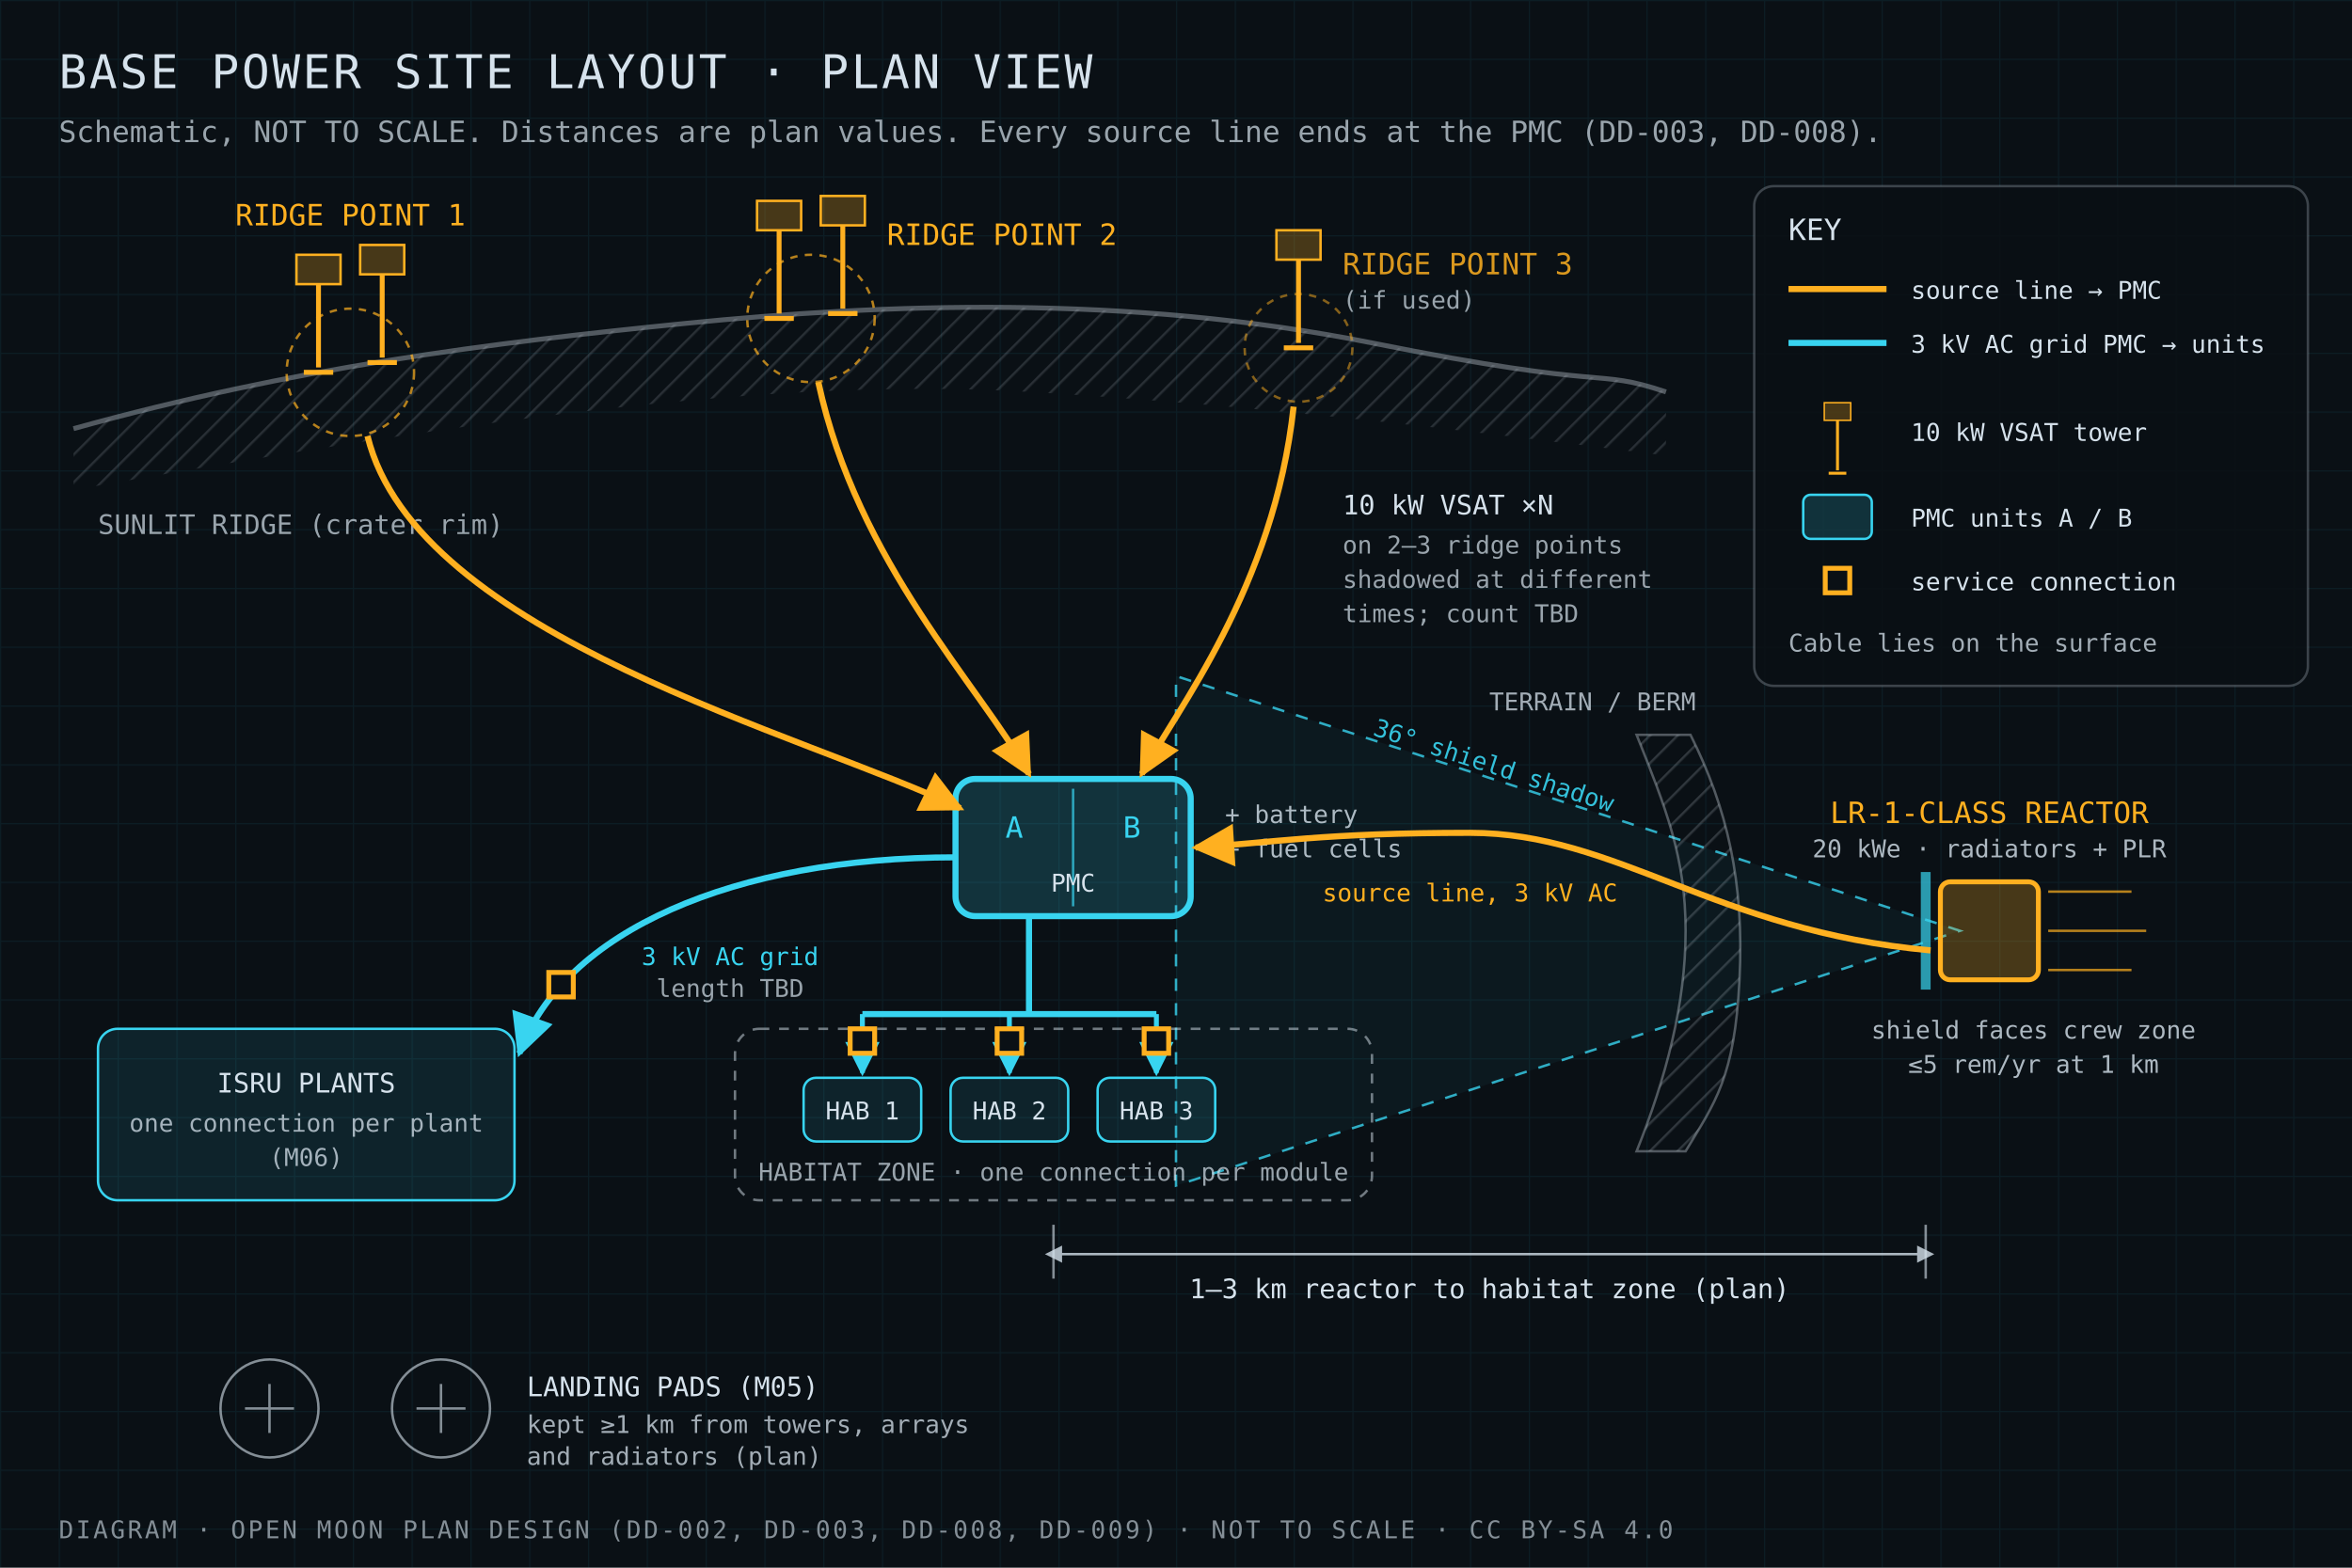
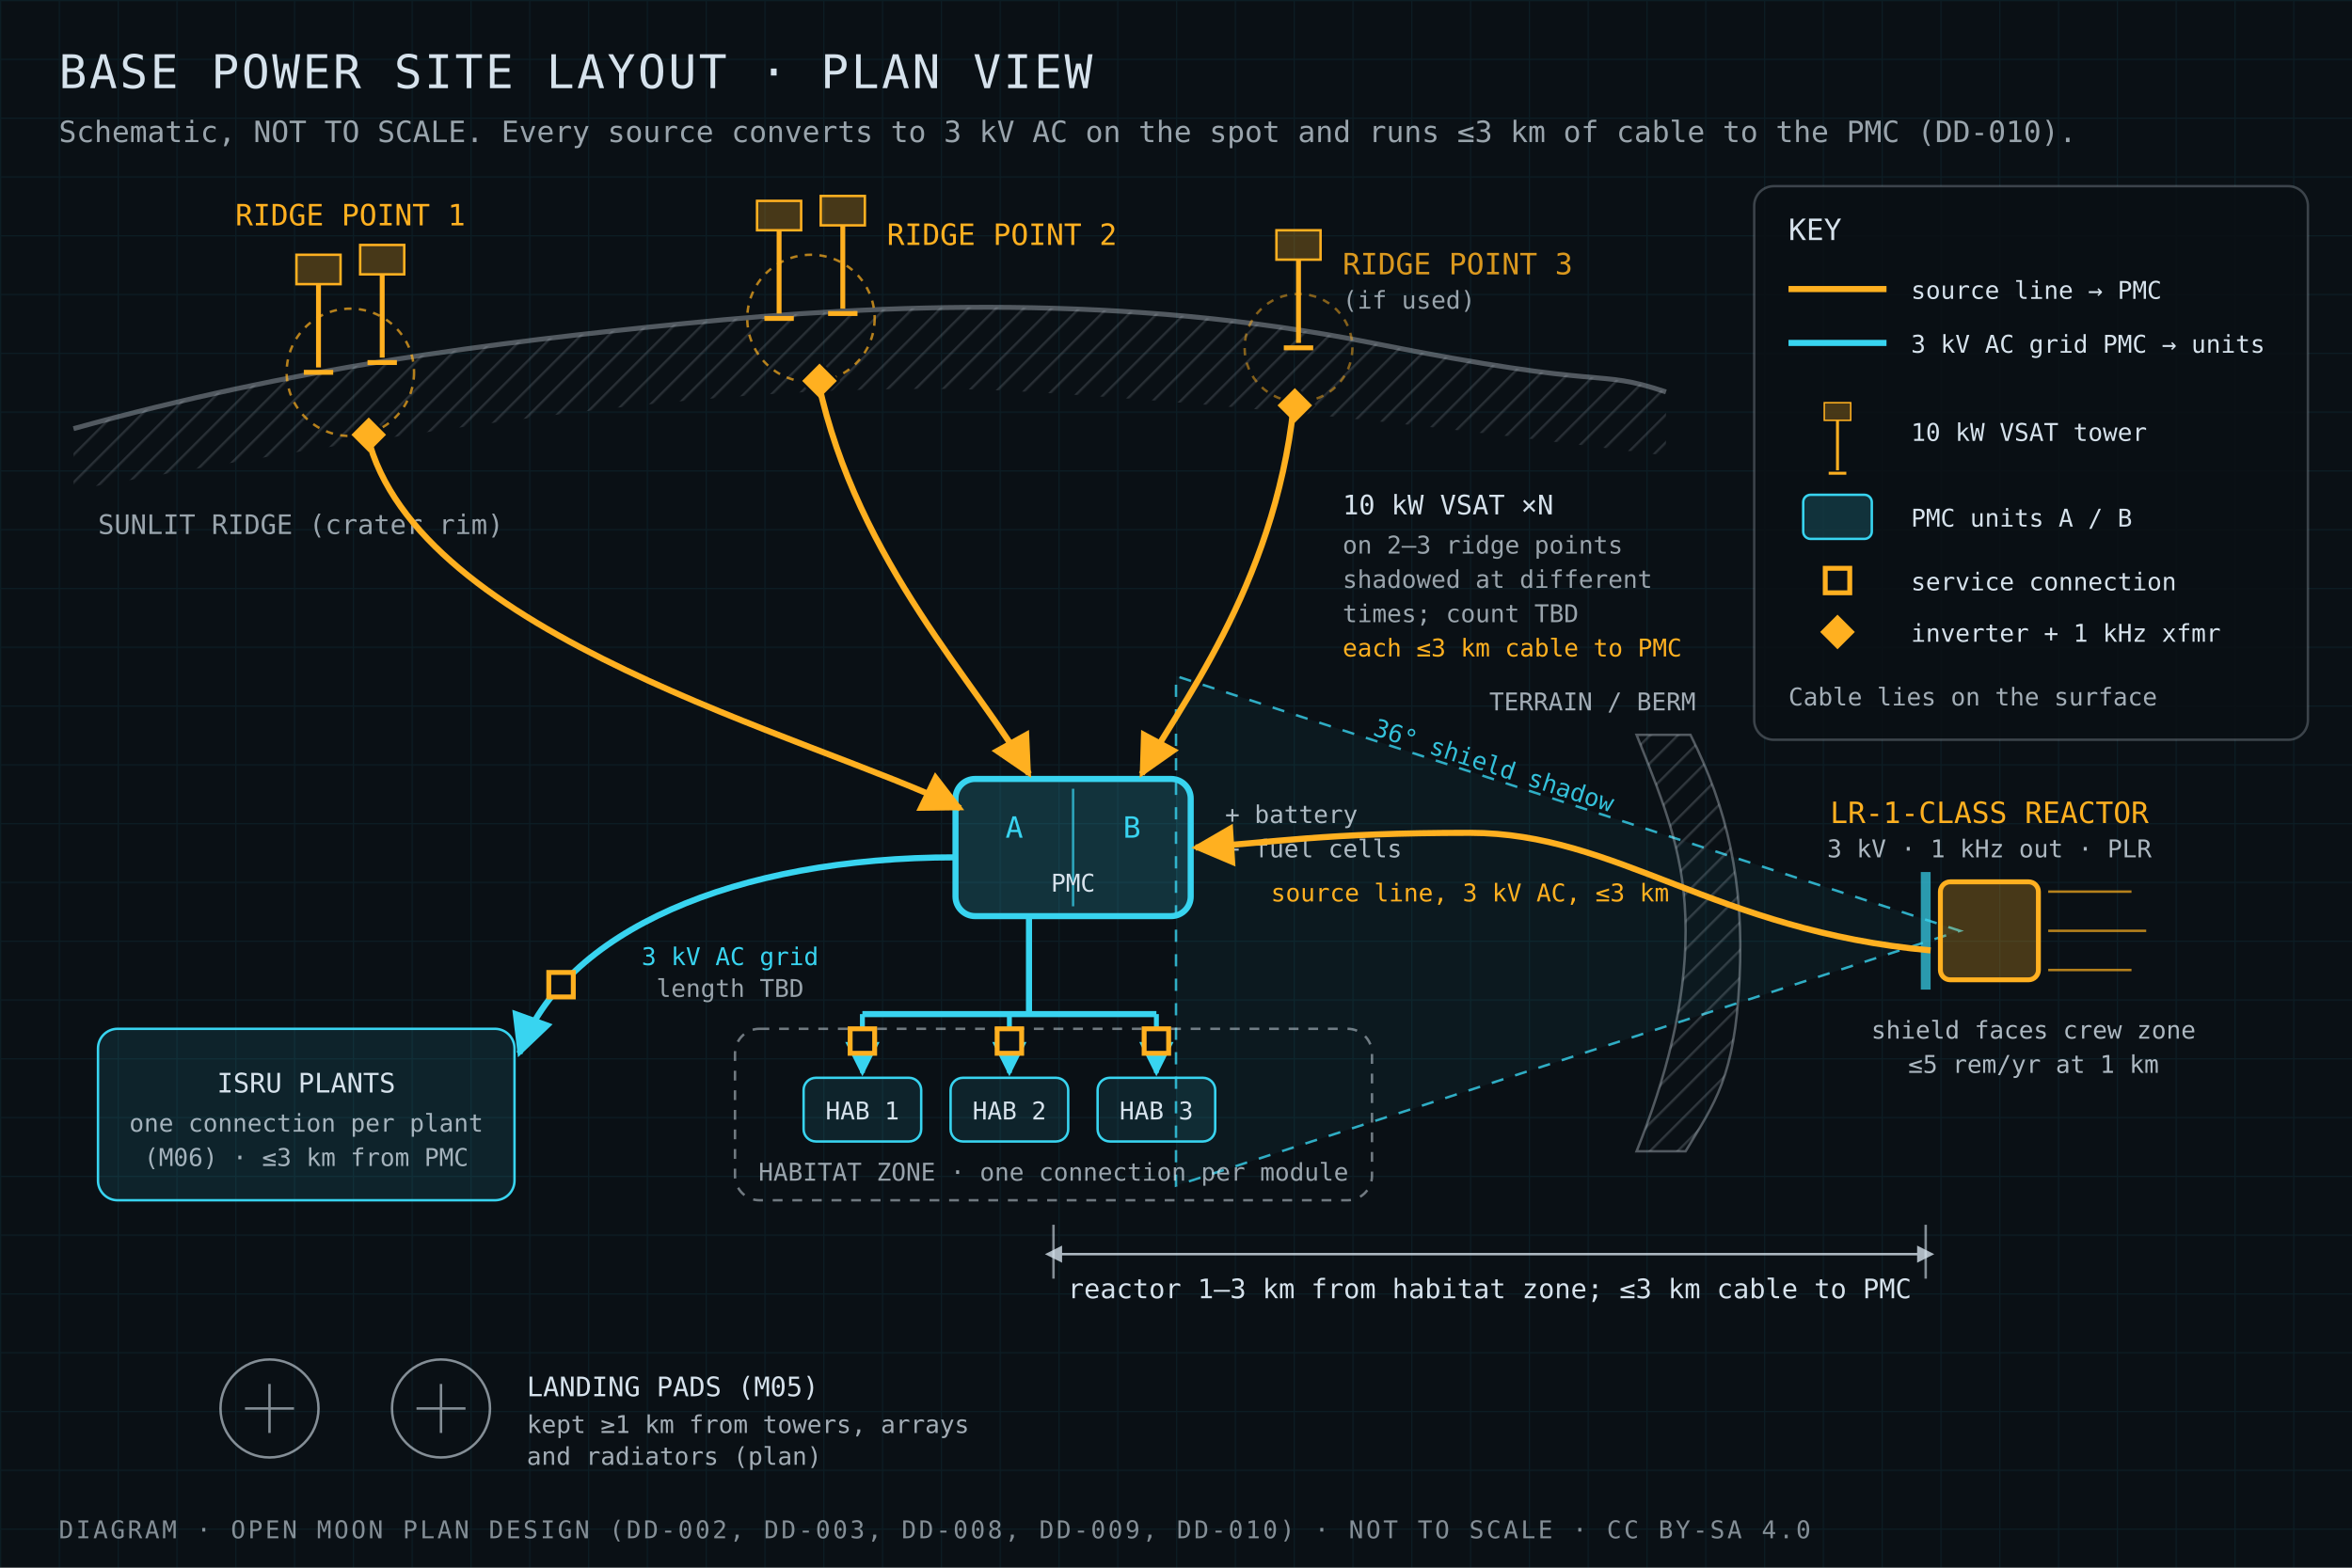
<svg xmlns="http://www.w3.org/2000/svg" viewBox="0 0 960 640" width="960" height="640" font-family="Share Tech Mono, monospace" role="img" aria-labelledby="t d">
  <defs>
    <pattern id="g" width="24" height="24" patternUnits="userSpaceOnUse">
      <path d="M24 0H0V24" fill="none" stroke="rgba(56,212,240,.07)" />
    </pattern>
    <pattern id="hill" width="8" height="8" patternUnits="userSpaceOnUse" patternTransform="rotate(45)">
      <path d="M0 0V8" stroke="rgba(214,226,236,.18)" stroke-width="2" />
    </pattern>
    <marker id="ah" viewBox="0 0 10 10" refX="9" refY="5" markerWidth="7" markerHeight="7" orient="auto">
      <path d="M0 0L10 5L0 10z" fill="#ffb020" />
    </marker>
    <marker id="ac" viewBox="0 0 10 10" refX="9" refY="5" markerWidth="7" markerHeight="7" orient="auto">
      <path d="M0 0L10 5L0 10z" fill="#38d4f0" />
    </marker>
    <marker id="dw" viewBox="0 0 10 10" refX="5" refY="5" markerWidth="7" markerHeight="7" orient="auto-start-reverse">
      <path d="M0 0L10 5L0 10z" fill="#d6e2ec" />
    </marker>
    <g id="tower">
      <path d="M0 0V-34" stroke="#ffb020" stroke-width="2" />
      <rect x="-9" y="-46" width="18" height="12" fill="rgba(255,176,32,.25)" stroke="#ffb020" />
      <path d="M-6 2H6" stroke="#ffb020" stroke-width="2" />
    </g>
  </defs>
  <rect width="960" height="640" fill="#0a1015" />
  <rect width="960" height="640" fill="url(#g)" />
  <text x="24" y="36" fill="#d6e2ec" font-size="19" letter-spacing="1">BASE POWER SITE LAYOUT · PLAN VIEW</text>
-   <text x="24" y="58" fill="#d6e2ec" font-size="12" opacity=".7">Schematic, NOT TO SCALE. Distances are plan values. Every source line ends at the PMC (DD-003, DD-008).</text>
+   <text x="24" y="58" fill="#d6e2ec" font-size="12" opacity=".7">Schematic, NOT TO SCALE. Every source converts to 3 kV AC on the spot and runs ≤3 km of cable to the PMC (DD-010).</text>
  <path d="M30 175C120 150 200 140 280 132S460 120 560 140 650 150 680 160" fill="none" stroke="#d6e2ec" stroke-width="2" opacity=".35" />
  <path d="M30 175C120 150 200 140 280 132S460 120 560 140 650 150 680 160L680 186C600 176 520 166 420 160S200 170 30 200Z" fill="url(#hill)" opacity=".8" />
  <text x="40" y="218" fill="#d6e2ec" font-size="11" opacity=".7">SUNLIT RIDGE (crater rim)</text>
  <g>
    <use href="#tower" x="130" y="150" />
    <use href="#tower" x="156" y="146" />
    <circle cx="143" cy="152" r="26" fill="none" stroke="#ffb020" stroke-dasharray="3 3" opacity=".7" />
    <text x="143" y="92" fill="#ffb020" font-size="12" text-anchor="middle">RIDGE POINT 1</text>
    <use href="#tower" x="318" y="128" />
    <use href="#tower" x="344" y="126" />
    <circle cx="331" cy="130" r="26" fill="none" stroke="#ffb020" stroke-dasharray="3 3" opacity=".7" />
    <text x="362" y="100" fill="#ffb020" font-size="12">RIDGE POINT 2</text>
    <use href="#tower" x="530" y="140" />
    <circle cx="530" cy="142" r="22" fill="none" stroke="#ffb020" stroke-dasharray="3 3" opacity=".5" />
    <text x="548" y="112" fill="#ffb020" font-size="12" opacity=".85">RIDGE POINT 3</text>
    <text x="548" y="126" fill="#d6e2ec" font-size="10" opacity=".7">(if used)</text>
  </g>
  <text x="548" y="210" fill="#d6e2ec" font-size="11">10 kW VSAT ×N</text>
  <text x="548" y="226" fill="#d6e2ec" font-size="10" opacity=".7">on 2–3 ridge points</text>
  <text x="548" y="240" fill="#d6e2ec" font-size="10" opacity=".7">shadowed at different</text>
  <text x="548" y="254" fill="#d6e2ec" font-size="10" opacity=".7">times; count TBD</text>
+   <text x="548" y="268" fill="#ffb020" font-size="10">each ≤3 km cable to PMC</text>
  <path d="M800 380L480 276L480 484Z" fill="rgba(56,212,240,.06)" stroke="#38d4f0" stroke-dasharray="5 5" opacity=".8" />
  <text x="560" y="300" fill="#38d4f0" font-size="10" opacity=".9" transform="rotate(18 560 300)">36° shield shadow</text>
  <path d="M690 300C705 330 712 360 710 400S700 450 688 470L668 470C680 440 688 410 688 380S680 330 668 300Z" fill="url(#hill)" stroke="#d6e2ec" stroke-opacity=".35" />
  <text x="650" y="290" fill="#d6e2ec" font-size="10" opacity=".75" text-anchor="middle">TERRAIN / BERM</text>
  <rect x="792" y="360" width="40" height="40" rx="4" fill="rgba(255,176,32,.25)" stroke="#ffb020" stroke-width="2" />
  <path d="M786 356V404" stroke="#38d4f0" stroke-width="4" opacity=".7" />
  <path d="M836 364H870M836 380H876M836 396H870" stroke="#ffb020" opacity=".7" />
  <text x="812" y="336" fill="#ffb020" font-size="12" text-anchor="middle">LR-1-CLASS REACTOR</text>
-   <text x="812" y="350" fill="#d6e2ec" font-size="10" text-anchor="middle" opacity=".8">20 kWe · radiators + PLR</text>
+   <text x="812" y="350" fill="#d6e2ec" font-size="10" text-anchor="middle" opacity=".8">3 kV · 1 kHz out · PLR</text>
  <text x="830" y="424" fill="#d6e2ec" font-size="10" text-anchor="middle" opacity=".8">shield faces crew zone</text>
  <text x="830" y="438" fill="#d6e2ec" font-size="10" text-anchor="middle" opacity=".8">≤5 rem/yr at 1 km</text>
  <path d="M786 512H430" stroke="#d6e2ec" stroke-width="1" marker-start="url(#dw)" marker-end="url(#dw)" opacity=".8" />
  <path d="M786 500V522M430 500V522" stroke="#d6e2ec" opacity=".6" />
-   <text x="608" y="530" fill="#d6e2ec" font-size="11" text-anchor="middle">1–3 km reactor to habitat zone (plan)</text>
+   <text x="608" y="530" fill="#d6e2ec" font-size="11" text-anchor="middle">reactor 1–3 km from habitat zone; ≤3 km cable to PMC</text>
  <rect x="300" y="420" width="260" height="70" rx="10" fill="none" stroke="#d6e2ec" stroke-dasharray="4 4" opacity=".5" />
  <text x="430" y="482" fill="#d6e2ec" font-size="10" text-anchor="middle" opacity=".7">HABITAT ZONE · one connection per module</text>
  <rect x="390" y="318" width="96" height="56" rx="8" fill="rgba(56,212,240,.18)" stroke="#38d4f0" stroke-width="2.5" />
  <path d="M438 322V370" stroke="#38d4f0" opacity=".7" />
  <text x="414" y="342" fill="#38d4f0" font-size="12" text-anchor="middle">A</text>
  <text x="462" y="342" fill="#38d4f0" font-size="12" text-anchor="middle">B</text>
  <text x="438" y="364" fill="#d6e2ec" font-size="10" text-anchor="middle">PMC</text>
  <text x="500" y="336" fill="#d6e2ec" font-size="10" opacity=".8">+ battery</text>
  <text x="500" y="350" fill="#d6e2ec" font-size="10" opacity=".8">+ fuel cells</text>
  <g font-size="10" fill="#d6e2ec" text-anchor="middle">
    <rect x="328" y="440" width="48" height="26" rx="5" fill="rgba(56,212,240,.10)" stroke="#38d4f0" />
    <text x="352" y="457">HAB 1</text>
    <rect x="388" y="440" width="48" height="26" rx="5" fill="rgba(56,212,240,.10)" stroke="#38d4f0" />
    <text x="412" y="457">HAB 2</text>
    <rect x="448" y="440" width="48" height="26" rx="5" fill="rgba(56,212,240,.10)" stroke="#38d4f0" />
    <text x="472" y="457">HAB 3</text>
  </g>
  <rect x="40" y="420" width="170" height="70" rx="8" fill="rgba(56,212,240,.10)" stroke="#38d4f0" />
  <text x="125" y="446" fill="#d6e2ec" font-size="11" text-anchor="middle">ISRU PLANTS</text>
  <text x="125" y="462" fill="#d6e2ec" font-size="10" text-anchor="middle" opacity=".75">one connection per plant</text>
-   <text x="125" y="476" fill="#d6e2ec" font-size="10" text-anchor="middle" opacity=".75">(M06)</text>
+   <text x="125" y="476" fill="#d6e2ec" font-size="10" text-anchor="middle" opacity=".75">(M06) · ≤3 km from PMC</text>
+   <g fill="#ffb020" stroke="#0a1015" stroke-width="1">
+     <rect x="145" y="172" width="11" height="11" transform="rotate(45 150.5 177.5)" />
+     <rect x="329" y="150" width="11" height="11" transform="rotate(45 334.5 155.5)" />
+     <rect x="523" y="160" width="11" height="11" transform="rotate(45 528.5 165.5)" />
+   </g>
  <g stroke="#ffb020" stroke-width="2.5" fill="none" marker-end="url(#ah)">
    <path d="M150 178C170 260 330 300 392 330" />
    <path d="M334 156C350 230 400 280 420 316" />
    <path d="M528 166C520 240 480 290 466 316" />
    <path d="M788 388C700 380 660 340 600 340S520 344 488 346" />
  </g>
-   <text x="600" y="368" fill="#ffb020" font-size="10" text-anchor="middle">source line, 3 kV AC</text>
+   <text x="600" y="368" fill="#ffb020" font-size="10" text-anchor="middle">source line, 3 kV AC, ≤3 km</text>
  <g stroke="#38d4f0" stroke-width="2.5" fill="none" marker-end="url(#ac)">
    <path d="M390 350C300 350 230 380 212 430" />
  </g>
  <g stroke="#38d4f0" stroke-width="2.5" fill="none">
    <path d="M420 374V414" />
    <path d="M352 414H472" />
  </g>
  <g stroke="#38d4f0" stroke-width="2" fill="none" marker-end="url(#ac)">
    <path d="M352 414V438" />
    <path d="M412 414V438" />
    <path d="M472 414V438" />
  </g>
  <g fill="#0a1015" stroke="#ffb020" stroke-width="2">
    <rect x="347" y="420" width="10" height="10" />
    <rect x="407" y="420" width="10" height="10" />
    <rect x="467" y="420" width="10" height="10" />
    <rect x="224" y="397" width="10" height="10" />
  </g>
  <text x="298" y="394" fill="#38d4f0" font-size="10" text-anchor="middle">3 kV AC grid</text>
  <text x="298" y="407" fill="#d6e2ec" font-size="10" text-anchor="middle" opacity=".7">length TBD</text>
  <g fill="none" stroke="#d6e2ec" opacity=".6">
    <circle cx="110" cy="575" r="20" />
    <circle cx="180" cy="575" r="20" />
    <path d="M100 575H120M110 565V585M170 575H190M180 565V585" />
  </g>
  <text x="215" y="570" fill="#d6e2ec" font-size="11">LANDING PADS (M05)</text>
  <text x="215" y="585" fill="#d6e2ec" font-size="10" opacity=".75">kept ≥1 km from towers, arrays</text>
  <text x="215" y="598" fill="#d6e2ec" font-size="10" opacity=".75">and radiators (plan)</text>
-   <rect x="716" y="76" width="226" height="204" rx="8" fill="rgba(10,16,21,.85)" stroke="#d6e2ec" stroke-opacity=".25" />
+   <rect x="716" y="76" width="226" height="226" rx="8" fill="rgba(10,16,21,.85)" stroke="#d6e2ec" stroke-opacity=".25" />
  <text x="730" y="98" fill="#d6e2ec" font-size="12">KEY</text>
  <path d="M730 118H770" stroke="#ffb020" stroke-width="2.5" />
  <text x="780" y="122" fill="#d6e2ec" font-size="10">source line → PMC</text>
  <path d="M730 140H770" stroke="#38d4f0" stroke-width="2.5" />
  <text x="780" y="144" fill="#d6e2ec" font-size="10">3 kV AC grid PMC → units</text>
  <use href="#tower" transform="translate(750 192) scale(.6)" />
  <text x="780" y="180" fill="#d6e2ec" font-size="10">10 kW VSAT tower</text>
  <rect x="736" y="202" width="28" height="18" rx="3" fill="rgba(56,212,240,.18)" stroke="#38d4f0" />
  <text x="780" y="215" fill="#d6e2ec" font-size="10">PMC units A / B</text>
  <rect x="745" y="232" width="10" height="10" fill="#0a1015" stroke="#ffb020" stroke-width="2" />
  <text x="780" y="241" fill="#d6e2ec" font-size="10">service connection</text>
-   <text x="730" y="266" fill="#d6e2ec" font-size="10" opacity=".75">Cable lies on the surface</text>
-   <text x="24" y="628" fill="#d6e2ec" font-size="10" opacity=".6" letter-spacing="1">DIAGRAM · OPEN MOON PLAN DESIGN (DD-002, DD-003, DD-008, DD-009) · NOT TO SCALE · CC BY-SA 4.0</text>
+   <rect x="745" y="253" width="10" height="10" fill="#ffb020" transform="rotate(45 750 258)" />
+   <text x="780" y="262" fill="#d6e2ec" font-size="10">inverter + 1 kHz xfmr</text>
+   <text x="730" y="288" fill="#d6e2ec" font-size="10" opacity=".75">Cable lies on the surface</text>
+   <text x="24" y="628" fill="#d6e2ec" font-size="10" opacity=".6" letter-spacing="1">DIAGRAM · OPEN MOON PLAN DESIGN (DD-002, DD-003, DD-008, DD-009, DD-010) · NOT TO SCALE · CC BY-SA 4.0</text>
</svg>
